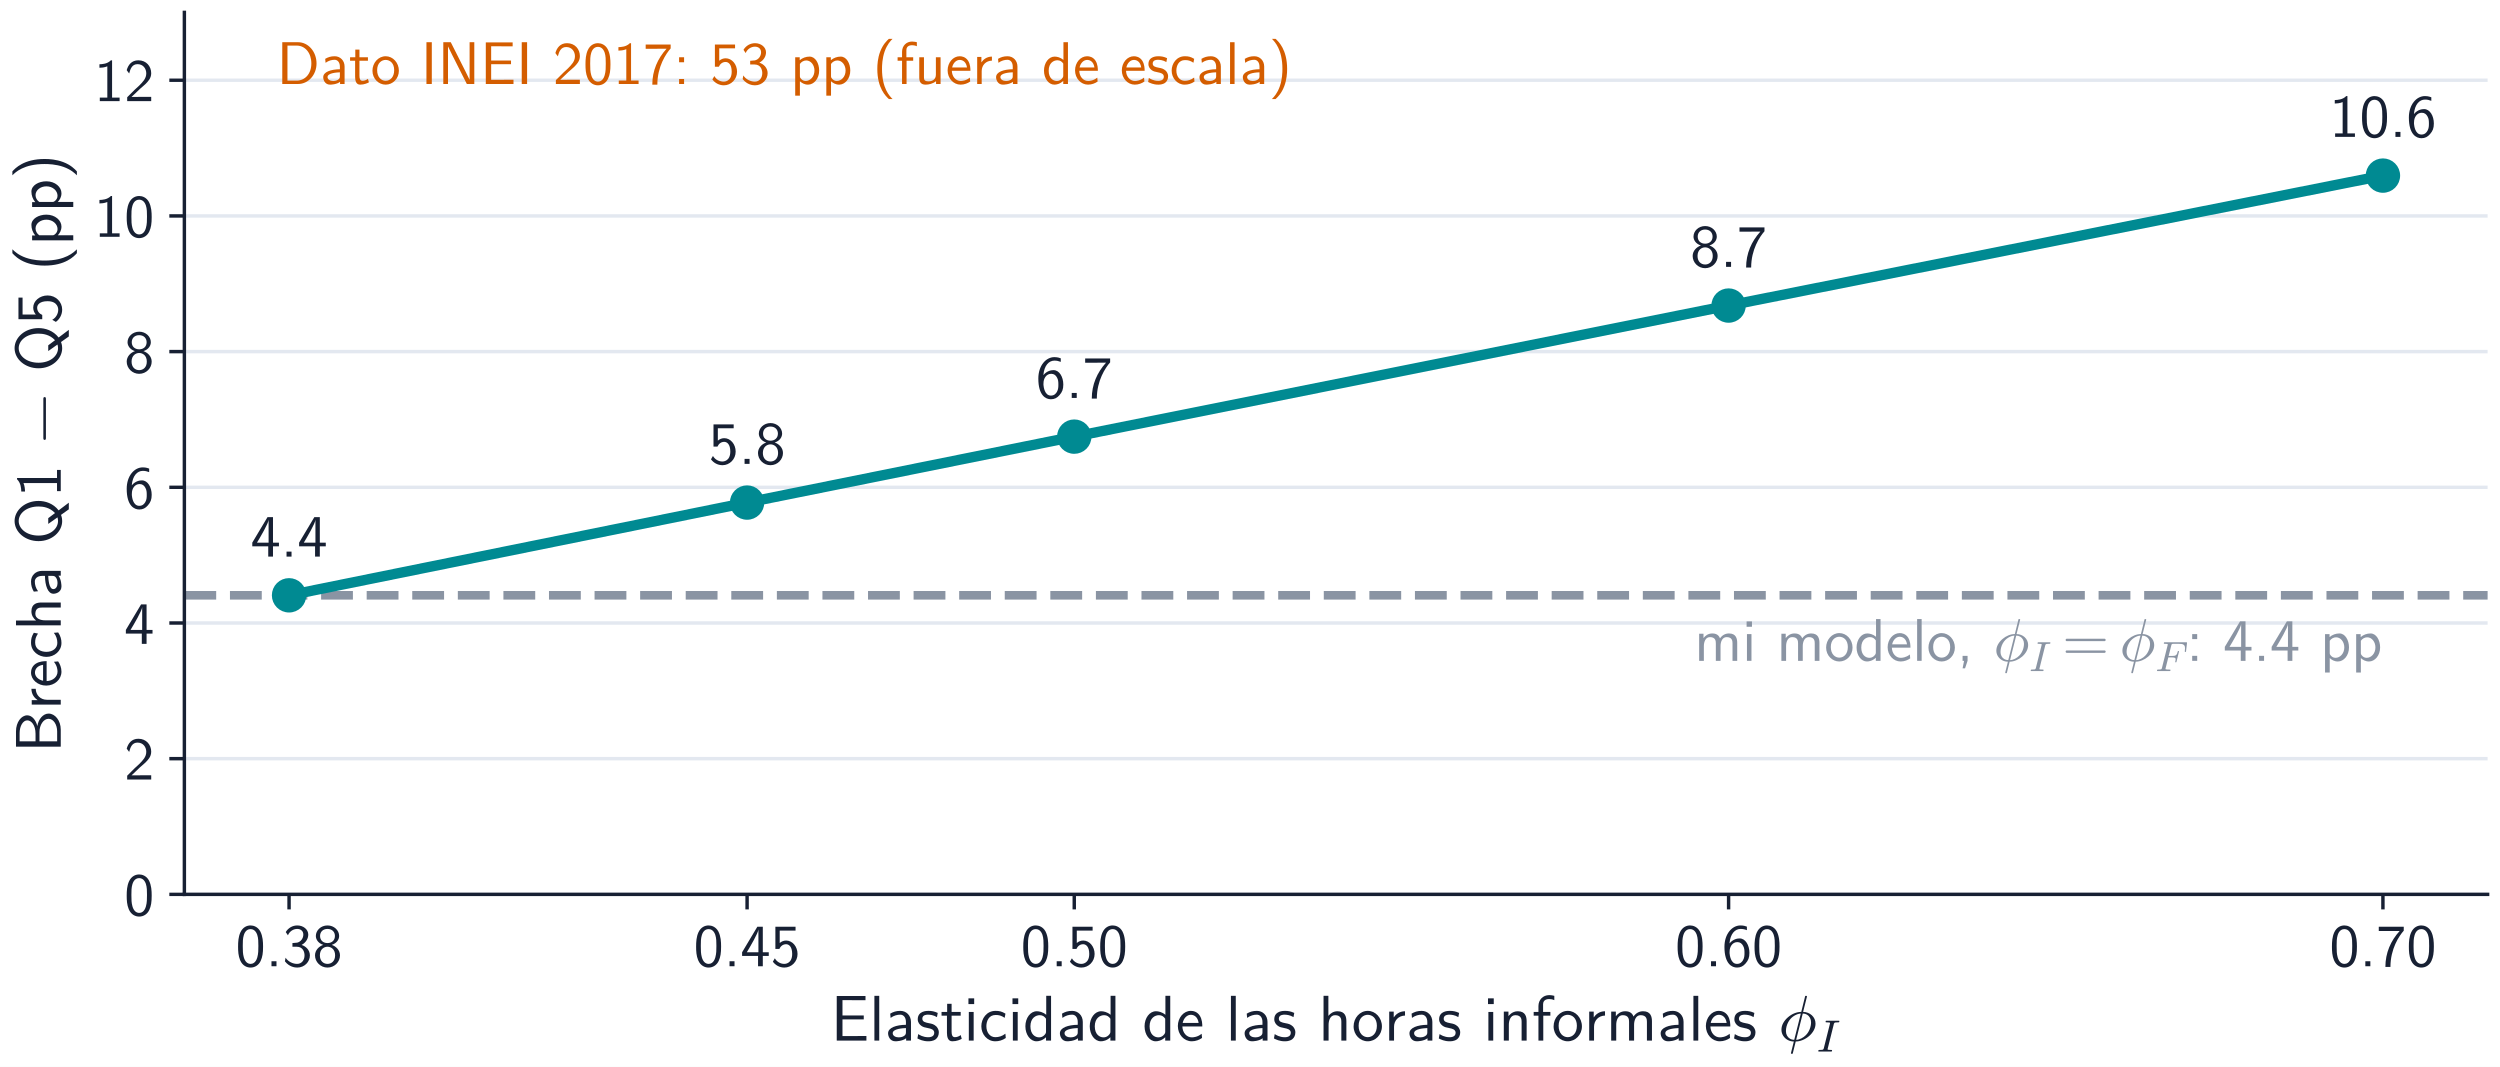
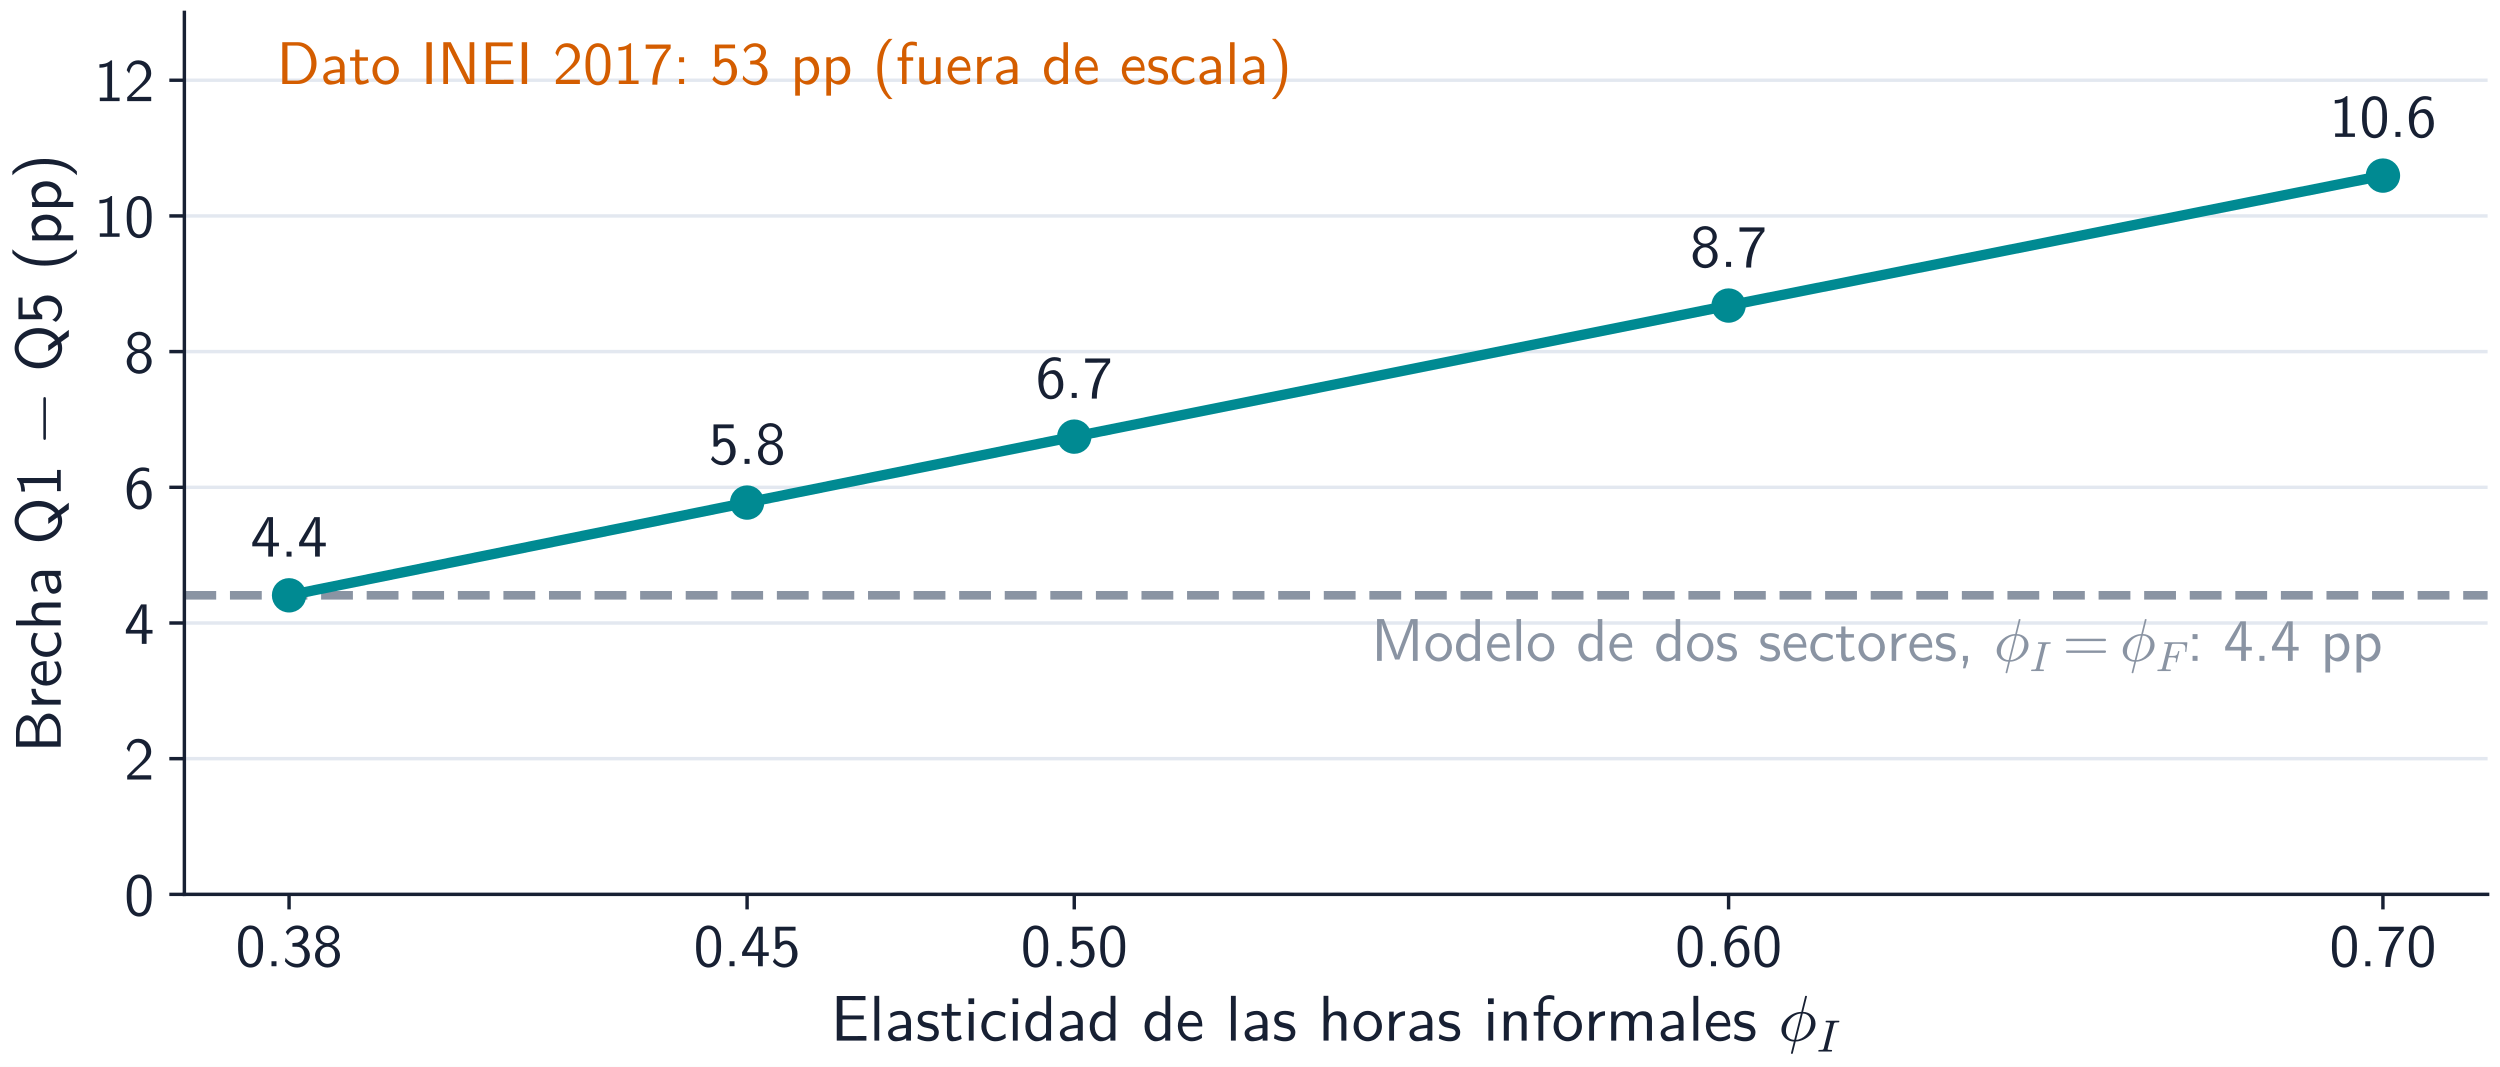
<svg xmlns="http://www.w3.org/2000/svg" xmlns:xlink="http://www.w3.org/1999/xlink" width="581.44pt" height="248.122pt" viewBox="0 0 581.44 248.122" version="1.1">
  <defs>
    <style type="text/css">*{stroke-linejoin: round; stroke-linecap: butt}</style>
  </defs>
  <g id="figure_1">
    <g id="patch_1">
      <path d="M 0 248.122  L 581.44 248.122  L 581.44 0  L 0 0  z " style="fill: #ffffff" />
    </g>
    <g id="axes_1">
      <g id="patch_2">
        <path d="M 42.88 208.008  L 578.56 208.008  L 578.56 2.88  L 42.88 2.88  z " style="fill: #ffffff" />
      </g>
      <g id="matplotlib.axis_1">
        <g id="xtick_1">
          <g id="line2d_1">
            <defs>
              <path id="m9b6dada98f" d="M 0 0  L 0 3.5  " style="stroke: #172033; stroke-width: 0.8" />
            </defs>
            <g>
              <use xlink:href="#m9b6dada98f" x="67.229" y="208.008" style="fill: #172033; stroke: #172033; stroke-width: 0.8" />
            </g>
          </g>
          <g id="text_1">
            <g style="fill: #172033" transform="translate(54.78331 224.7249) scale(0.14 -0.14)">
              <defs>
                <path id="LMSans10-Regular-30" d="M 2925 2086  C 2925 2592 2899 3187 2630 3706  C 2368 4186 1926 4339 1600 4339  C 1222 4339 774 4166 512 3597  C 301 3130 269 2598 269 2086  C 269 1581 294 1114 486 646  C 742 32 1229 -141 1594 -141  C 2061 -141 2464 122 2669 563  C 2861 979 2925 1402 2925 2086  z M 2426 2163  C 2426 1741 2426 1338 2310 934  C 2144 352 1805 250 1600 250  C 1267 250 1005 493 877 954  C 774 1318 768 1664 768 2163  C 768 2566 768 2950 877 3302  C 915 3424 1075 3949 1594 3949  C 2093 3949 2259 3462 2304 3347  C 2426 2989 2426 2560 2426 2163  z " transform="scale(0.015625)" />
                <path id="LMSans10-Regular-2e" d="M 1152 0  L 1152 531  L 621 531  L 621 0  L 1152 0  z " transform="scale(0.015625)" />
                <path id="LMSans10-Regular-33" d="M 2925 1152  C 2925 1734 2477 2131 2042 2266  C 2528 2528 2752 2963 2752 3366  C 2752 3917 2221 4339 1587 4339  C 1094 4339 627 4083 358 3635  L 589 3290  C 774 3738 1190 3968 1581 3968  C 1914 3968 2227 3776 2227 3366  C 2227 2976 1965 2598 1574 2509  C 1536 2502 1523 2502 1069 2464  L 1069 2074  L 1523 2074  C 2214 2074 2355 1478 2355 1158  C 2355 659 2061 250 1568 250  C 1126 250 621 474 339 909  L 269 525  C 736 -77 1325 -141 1581 -141  C 2362 -141 2925 480 2925 1152  z " transform="scale(0.015625)" />
                <path id="LMSans10-Regular-38" d="M 2925 1152  C 2925 1734 2477 2125 2048 2272  C 2618 2458 2835 2880 2835 3219  C 2835 3821 2291 4339 1600 4339  C 883 4339 358 3808 358 3219  C 358 2880 576 2458 1146 2272  C 685 2112 269 1709 269 1152  C 269 454 858 -141 1594 -141  C 2355 -141 2925 474 2925 1152  z M 2387 3219  C 2387 2758 2061 2464 1600 2464  C 1107 2464 806 2778 806 3219  C 806 3661 1120 3968 1594 3968  C 2099 3968 2387 3635 2387 3219  z M 2406 1158  C 2406 538 2010 250 1600 250  C 1158 250 787 557 787 1158  C 787 1830 1248 2074 1594 2074  C 1965 2074 2406 1818 2406 1158  z " transform="scale(0.015625)" />
              </defs>
              <use xlink:href="#LMSans10-Regular-30" />
              <use xlink:href="#LMSans10-Regular-2e" transform="translate(49.99999 0)" />
              <use xlink:href="#LMSans10-Regular-33" transform="translate(77.79997 0)" />
              <use xlink:href="#LMSans10-Regular-38" transform="translate(127.8 0)" />
            </g>
          </g>
        </g>
        <g id="xtick_2">
          <g id="line2d_2">
            <g>
              <use xlink:href="#m9b6dada98f" x="173.756" y="208.008" style="fill: #172033; stroke: #172033; stroke-width: 0.8" />
            </g>
          </g>
          <g id="text_2">
            <g style="fill: #172033" transform="translate(161.3106 224.7249) scale(0.14 -0.14)">
              <defs>
                <path id="LMSans10-Regular-34" d="M 3014 1094  L 3014 1485  L 2381 1485  L 2381 4198  L 1798 4198  L 179 1485  L 179 1094  L 1875 1094  L 1875 0  L 2381 0  L 2381 1094  L 3014 1094  z M 1914 1485  L 678 1485  C 1011 2035 1907 3552 1914 3917  L 1914 1485  z " transform="scale(0.015625)" />
                <path id="LMSans10-Regular-35" d="M 2874 1299  C 2874 2099 2323 2733 1664 2733  C 1408 2733 1165 2637 979 2470  L 979 3789  L 2662 3789  L 2662 4198  L 518 4198  L 518 1837  L 941 1837  C 1050 2093 1286 2342 1658 2342  C 1958 2342 2304 2080 2304 1312  C 2304 250 1523 250 1466 250  C 1037 250 646 499 461 845  L 250 486  C 512 122 954 -141 1472 -141  C 2234 -141 2874 493 2874 1299  z " transform="scale(0.015625)" />
              </defs>
              <use xlink:href="#LMSans10-Regular-30" />
              <use xlink:href="#LMSans10-Regular-2e" transform="translate(49.99999 0)" />
              <use xlink:href="#LMSans10-Regular-34" transform="translate(77.79997 0)" />
              <use xlink:href="#LMSans10-Regular-35" transform="translate(127.8 0)" />
            </g>
          </g>
        </g>
        <g id="xtick_3">
          <g id="line2d_3">
            <g>
              <use xlink:href="#m9b6dada98f" x="249.847" y="208.008" style="fill: #172033; stroke: #172033; stroke-width: 0.8" />
            </g>
          </g>
          <g id="text_3">
            <g style="fill: #172033" transform="translate(237.4015 224.7249) scale(0.14 -0.14)">
              <use xlink:href="#LMSans10-Regular-30" />
              <use xlink:href="#LMSans10-Regular-2e" transform="translate(49.99999 0)" />
              <use xlink:href="#LMSans10-Regular-35" transform="translate(77.79997 0)" />
              <use xlink:href="#LMSans10-Regular-30" transform="translate(127.8 0)" />
            </g>
          </g>
        </g>
        <g id="xtick_4">
          <g id="line2d_4">
            <g>
              <use xlink:href="#m9b6dada98f" x="402.029" y="208.008" style="fill: #172033; stroke: #172033; stroke-width: 0.8" />
            </g>
          </g>
          <g id="text_4">
            <g style="fill: #172033" transform="translate(389.5833 224.7249) scale(0.14 -0.14)">
              <defs>
                <path id="LMSans10-Regular-36" d="M 2925 1421  C 2925 2240 2502 2957 1888 2957  C 1683 2957 1197 2906 806 2426  C 890 3456 1395 3968 1984 3968  C 2227 3968 2432 3923 2656 3834  L 2656 4211  C 2330 4339 2067 4339 1978 4339  C 1075 4339 269 3437 269 2061  C 269 250 1062 -141 1606 -141  C 1990 -141 2266 6 2515 294  C 2803 621 2925 915 2925 1421  z M 2400 1421  C 2400 1203 2400 909 2246 646  C 2138 467 1971 250 1606 250  C 928 250 832 1190 813 1402  C 813 1491 813 1504 819 1581  C 819 2054 1107 2566 1638 2566  C 1946 2566 2125 2406 2253 2170  C 2387 1933 2400 1709 2400 1421  z " transform="scale(0.015625)" />
              </defs>
              <use xlink:href="#LMSans10-Regular-30" />
              <use xlink:href="#LMSans10-Regular-2e" transform="translate(49.99999 0)" />
              <use xlink:href="#LMSans10-Regular-36" transform="translate(77.79997 0)" />
              <use xlink:href="#LMSans10-Regular-30" transform="translate(127.8 0)" />
            </g>
          </g>
        </g>
        <g id="xtick_5">
          <g id="line2d_5">
            <g>
              <use xlink:href="#m9b6dada98f" x="554.211" y="208.008" style="fill: #172033; stroke: #172033; stroke-width: 0.8" />
            </g>
          </g>
          <g id="text_5">
            <g style="fill: #172033" transform="translate(541.7651 224.7249) scale(0.14 -0.14)">
              <defs>
                <path id="LMSans10-Regular-37" d="M 2925 3782  L 2925 4198  L 269 4198  L 269 3744  L 1485 3744  C 1562 3744 1638 3750 1715 3750  L 2490 3750  C 1542 2707 973 1427 973 -70  L 1510 -70  C 1510 1850 2426 3219 2925 3782  z " transform="scale(0.015625)" />
              </defs>
              <use xlink:href="#LMSans10-Regular-30" />
              <use xlink:href="#LMSans10-Regular-2e" transform="translate(49.99999 0)" />
              <use xlink:href="#LMSans10-Regular-37" transform="translate(77.79997 0)" />
              <use xlink:href="#LMSans10-Regular-30" transform="translate(127.8 0)" />
            </g>
          </g>
        </g>
        <g id="text_6">
          <g style="fill: #172033" transform="translate(193.195 242.0917) scale(0.15 -0.15)">
            <defs>
              <path id="LMSans10-Regular-45" d="M 3546 0  L 3546 454  L 2739 454  C 2662 454 2586 448 2509 448  L 1171 448  L 1171 2106  L 3283 2106  L 3283 2496  L 1171 2496  L 1171 4013  L 2054 4013  C 2131 4013 2208 4006 2285 4006  L 3456 4006  L 3456 4422  L 602 4422  L 602 0  L 3546 0  z " transform="scale(0.015625)" />
              <path id="LMSans10-Regular-6c" d="M 998 0  L 998 4442  L 518 4442  L 518 0  L 998 0  z " transform="scale(0.015625)" />
              <path id="LMSans10-Regular-61" d="M 2618 0  L 2618 1850  C 2618 2502 2150 2950 1562 2950  C 1146 2950 858 2848 557 2675  L 595 2253  C 928 2490 1248 2573 1562 2573  C 1862 2573 2118 2317 2118 1843  L 2118 1568  C 1158 1555 346 1286 346 723  C 346 448 518 -70 1075 -70  C 1165 -70 1766 -58 2138 230  L 2138 0  L 2618 0  z M 2118 845  C 2118 723 2118 563 1901 442  C 1715 326 1472 320 1402 320  C 1094 320 806 467 806 736  C 806 1184 1843 1229 2118 1242  L 2118 845  z " transform="scale(0.015625)" />
              <path id="LMSans10-Regular-73" d="M 2304 819  C 2304 1171 2067 1389 2054 1408  C 1805 1632 1632 1670 1312 1728  C 960 1798 666 1862 666 2176  C 666 2573 1126 2573 1210 2573  C 1414 2573 1754 2547 2118 2330  L 2195 2746  C 1862 2899 1600 2950 1274 2950  C 1114 2950 211 2950 211 2112  C 211 1798 397 1594 557 1472  C 755 1331 896 1306 1248 1235  C 1478 1190 1850 1114 1850 774  C 1850 333 1344 333 1248 333  C 730 333 371 570 256 646  L 179 211  C 384 109 736 -70 1254 -70  C 1370 -70 1722 -70 1997 134  C 2195 288 2304 544 2304 819  z " transform="scale(0.015625)" />
              <path id="LMSans10-Regular-74" d="M 2125 173  L 2022 550  C 1856 416 1651 339 1446 339  C 1210 339 1120 531 1120 870  L 1120 2470  L 2022 2470  L 2022 2842  L 1120 2842  L 1120 3654  L 678 3654  L 678 2842  L 122 2842  L 122 2470  L 659 2470  L 659 762  C 659 378 749 -70 1190 -70  C 1638 -70 1965 90 2125 173  z " transform="scale(0.015625)" />
              <path id="LMSans10-Regular-69" d="M 998 0  L 998 2842  L 518 2842  L 518 0  L 998 0  z M 1050 3622  L 1050 4192  L 480 4192  L 480 3622  L 1050 3622  z " transform="scale(0.015625)" />
              <path id="LMSans10-Regular-63" d="M 2656 256  L 2618 685  C 2291 429 1946 339 1619 339  C 1088 339 730 800 730 1427  C 730 1926 966 2541 1645 2541  C 1978 2541 2195 2490 2547 2259  L 2624 2675  C 2246 2893 2029 2950 1638 2950  C 749 2950 230 2176 230 1421  C 230 627 813 -70 1613 -70  C 1958 -70 2310 19 2656 256  z " transform="scale(0.015625)" />
              <path id="LMSans10-Regular-64" d="M 2778 0  L 2778 4442  L 2298 4442  L 2298 2560  C 1958 2842 1600 2912 1363 2912  C 730 2912 230 2246 230 1421  C 230 582 723 -70 1331 -70  C 1542 -70 1920 -13 2278 333  L 2278 0  L 2778 0  z M 2278 890  C 2278 800 2272 685 2067 499  C 1920 371 1760 320 1594 320  C 1197 320 730 621 730 1414  C 730 2259 1280 2522 1658 2522  C 1946 2522 2138 2374 2278 2170  L 2278 890  z " transform="scale(0.015625)" />
              <path id="LMSans10-Regular-20" transform="scale(0.015625)" />
              <path id="LMSans10-Regular-65" d="M 2650 1402  C 2650 1619 2643 2099 2394 2483  C 2131 2880 1741 2950 1510 2950  C 800 2950 224 2272 224 1446  C 224 602 838 -70 1606 -70  C 2010 -70 2374 83 2624 262  L 2586 678  C 2182 346 1760 320 1613 320  C 1101 320 691 774 672 1402  L 2650 1402  z M 2285 1754  L 704 1754  C 806 2240 1146 2560 1510 2560  C 1843 2560 2202 2342 2285 1754  z " transform="scale(0.015625)" />
              <path id="LMSans10-Regular-68" d="M 2784 0  L 2784 1907  C 2784 2330 2688 2912 1907 2912  C 1510 2912 1203 2714 998 2451  L 998 4442  L 518 4442  L 518 0  L 1018 0  L 1018 1568  C 1018 1990 1178 2522 1664 2522  C 2278 2522 2285 2067 2285 1862  L 2285 0  L 2784 0  z " transform="scale(0.015625)" />
              <path id="LMSans10-Regular-6f" d="M 3002 1408  C 3002 2266 2362 2950 1600 2950  C 813 2950 192 2246 192 1408  C 192 563 845 -70 1594 -70  C 2362 -70 3002 576 3002 1408  z M 2502 1472  C 2502 717 2067 339 1594 339  C 1152 339 691 698 691 1472  C 691 2246 1178 2560 1594 2560  C 2042 2560 2502 2227 2502 1472  z " transform="scale(0.015625)" />
              <path id="LMSans10-Regular-72" d="M 2093 2483  L 2093 2912  C 1523 2906 1171 2592 973 2298  L 973 2880  L 525 2880  L 525 0  L 1005 0  L 1005 1370  C 1005 2010 1466 2470 2093 2483  z " transform="scale(0.015625)" />
              <path id="LMSans10-Regular-6e" d="M 2784 0  L 2784 1907  C 2784 2330 2688 2912 1907 2912  C 1331 2912 1018 2477 979 2426  L 979 2880  L 518 2880  L 518 0  L 1018 0  L 1018 1568  C 1018 1990 1178 2522 1664 2522  C 2278 2522 2285 2067 2285 1862  L 2285 0  L 2784 0  z " transform="scale(0.015625)" />
              <path id="LMSans10-Regular-66" d="M 2221 4013  L 2221 4442  C 2144 4461 1946 4512 1709 4512  C 1107 4512 646 4058 646 3418  L 646 2842  L 173 2842  L 173 2470  L 646 2470  L 646 0  L 1126 0  L 1126 2470  L 1830 2470  L 1830 2842  L 1107 2842  L 1107 3603  C 1107 4077 1536 4122 1702 4122  C 1830 4122 2003 4109 2221 4013  z " transform="scale(0.015625)" />
              <path id="LMSans10-Regular-6d" d="M 4563 0  L 4563 1907  C 4563 2336 4461 2912 3686 2912  C 3302 2912 2970 2733 2733 2387  C 2566 2874 2118 2912 1914 2912  C 1453 2912 1152 2650 979 2419  L 979 2880  L 518 2880  L 518 0  L 1018 0  L 1018 1568  C 1018 2003 1190 2522 1664 2522  C 2259 2522 2291 2106 2291 1862  L 2291 0  L 2790 0  L 2790 1568  C 2790 2003 2963 2522 3437 2522  C 4032 2522 4064 2106 4064 1862  L 4064 0  L 4563 0  z " transform="scale(0.015625)" />
              <path id="Cmmi10-c1" d="M 1241 -1247  L 1528 -91  Q 1203 -91 922 61  Q 641 213 470 484  Q 300 756 300 1075  Q 300 1422 472 1737  Q 644 2053 942 2311  Q 1241 2569 1584 2708  Q 1928 2847 2266 2847  L 2650 4403  Q 2663 4441 2700 4441  L 2778 4441  Q 2803 4441 2818 4419  Q 2834 4397 2834 4378  L 2450 2847  Q 2691 2847 2916 2759  Q 3141 2672 3314 2514  Q 3488 2356 3584 2142  Q 3681 1928 3681 1684  Q 3681 1338 3509 1022  Q 3338 706 3047 453  Q 2756 200 2398 54  Q 2041 -91 1716 -91  L 1422 -1275  Q 1409 -1313 1369 -1313  L 1294 -1313  Q 1269 -1313 1255 -1289  Q 1241 -1266 1241 -1247  z M 1569 78  L 2222 2681  Q 2059 2681 1881 2615  Q 1703 2550 1545 2450  Q 1388 2350 1259 2222  Q 1103 2066 984 1853  Q 866 1641 805 1405  Q 744 1169 744 941  Q 744 700 847 503  Q 950 306 1137 192  Q 1325 78 1569 78  z M 1759 78  Q 2000 78 2272 215  Q 2544 353 2719 538  Q 2959 775 3098 1120  Q 3238 1466 3238 1819  Q 3238 2056 3134 2254  Q 3031 2453 2843 2567  Q 2656 2681 2413 2681  L 1759 78  z " transform="scale(0.015625)" />
              <path id="Cmmi10-49" d="M 269 0  Q 206 0 206 84  Q 231 225 288 225  Q 666 225 800 250  Q 947 284 984 441  L 1863 3956  Q 1875 4019 1875 4038  Q 1875 4078 1854 4095  Q 1834 4113 1791 4122  Q 1663 4147 1306 4147  Q 1241 4147 1241 4231  Q 1263 4313 1275 4342  Q 1288 4372 1350 4372  L 3138 4372  Q 3200 4372 3200 4288  Q 3197 4272 3187 4234  Q 3178 4197 3162 4172  Q 3147 4147 3116 4147  Q 2741 4147 2597 4122  Q 2456 4088 2419 3928  L 1544 416  Q 1528 338 1528 331  Q 1528 316 1533 302  Q 1538 288 1552 277  Q 1566 266 1580 261  Q 1594 256 1613 250  Q 1734 225 2100 225  Q 2163 225 2163 141  Q 2141 50 2128 25  Q 2116 0 2053 0  L 269 0  z " transform="scale(0.015625)" />
            </defs>
            <use xlink:href="#LMSans10-Regular-45" transform="translate(0 0.5)" />
            <use xlink:href="#LMSans10-Regular-6c" transform="translate(59.7 0.5)" />
            <use xlink:href="#LMSans10-Regular-61" transform="translate(83.59999 0.5)" />
            <use xlink:href="#LMSans10-Regular-73" transform="translate(131.7 0.5)" />
            <use xlink:href="#LMSans10-Regular-74" transform="translate(170 0.5)" />
            <use xlink:href="#LMSans10-Regular-69" transform="translate(206.1 0.5)" />
            <use xlink:href="#LMSans10-Regular-63" transform="translate(230 0.5)" />
            <use xlink:href="#LMSans10-Regular-69" transform="translate(274.3999 0.5)" />
            <use xlink:href="#LMSans10-Regular-64" transform="translate(298.2999 0.5)" />
            <use xlink:href="#LMSans10-Regular-61" transform="translate(349.9999 0.5)" />
            <use xlink:href="#LMSans10-Regular-64" transform="translate(398.0999 0.5)" />
            <use xlink:href="#LMSans10-Regular-20" transform="translate(449.7999 0.5)" />
            <use xlink:href="#LMSans10-Regular-64" transform="translate(483.0999 0.5)" />
            <use xlink:href="#LMSans10-Regular-65" transform="translate(534.7999 0.5)" />
            <use xlink:href="#LMSans10-Regular-20" transform="translate(579.1999 0.5)" />
            <use xlink:href="#LMSans10-Regular-6c" transform="translate(612.4999 0.5)" />
            <use xlink:href="#LMSans10-Regular-61" transform="translate(636.3999 0.5)" />
            <use xlink:href="#LMSans10-Regular-73" transform="translate(684.4999 0.5)" />
            <use xlink:href="#LMSans10-Regular-20" transform="translate(722.7999 0.5)" />
            <use xlink:href="#LMSans10-Regular-68" transform="translate(756.0999 0.5)" />
            <use xlink:href="#LMSans10-Regular-6f" transform="translate(807.7998 0.5)" />
            <use xlink:href="#LMSans10-Regular-72" transform="translate(857.7998 0.5)" />
            <use xlink:href="#LMSans10-Regular-61" transform="translate(891.9998 0.5)" />
            <use xlink:href="#LMSans10-Regular-73" transform="translate(940.0998 0.5)" />
            <use xlink:href="#LMSans10-Regular-20" transform="translate(978.3998 0.5)" />
            <use xlink:href="#LMSans10-Regular-69" transform="translate(1011.7 0.5)" />
            <use xlink:href="#LMSans10-Regular-6e" transform="translate(1035.6 0.5)" />
            <use xlink:href="#LMSans10-Regular-66" transform="translate(1087.3 0.5)" />
            <use xlink:href="#LMSans10-Regular-6f" transform="translate(1117.9 0.5)" />
            <use xlink:href="#LMSans10-Regular-72" transform="translate(1167.9 0.5)" />
            <use xlink:href="#LMSans10-Regular-6d" transform="translate(1202.1 0.5)" />
            <use xlink:href="#LMSans10-Regular-61" transform="translate(1281.5 0.5)" />
            <use xlink:href="#LMSans10-Regular-6c" transform="translate(1329.6 0.5)" />
            <use xlink:href="#LMSans10-Regular-65" transform="translate(1353.5 0.5)" />
            <use xlink:href="#LMSans10-Regular-73" transform="translate(1397.9 0.5)" />
            <use xlink:href="#LMSans10-Regular-20" transform="translate(1436.2 0.5)" />
            <use xlink:href="#Cmmi10-c1" transform="translate(1469.5 0.5)" />
            <use xlink:href="#Cmmi10-49" transform="translate(1529.021 -16.50625) scale(0.7)" />
          </g>
        </g>
      </g>
      <g id="matplotlib.axis_2">
        <g id="ytick_1">
          <g id="line2d_6">
            <path d="M 42.88 208.008  L 578.56 208.008  " clip-path="url(#p5f33a436bb)" style="fill: none; stroke: #e3e8f0; stroke-width: 0.8; stroke-linecap: square" />
          </g>
          <g id="line2d_7">
            <defs>
              <path id="mce08013341" d="M 0 0  L -3.5 0  " style="stroke: #172033; stroke-width: 0.8" />
            </defs>
            <g>
              <use xlink:href="#mce08013341" x="42.88" y="208.008" style="fill: #172033; stroke: #172033; stroke-width: 0.8" />
            </g>
          </g>
          <g id="text_7">
            <g style="fill: #172033" transform="translate(28.88 212.8664) scale(0.14 -0.14)">
              <use xlink:href="#LMSans10-Regular-30" />
            </g>
          </g>
        </g>
        <g id="ytick_2">
          <g id="line2d_8">
            <path d="M 42.88 176.45  L 578.56 176.45  " clip-path="url(#p5f33a436bb)" style="fill: none; stroke: #e3e8f0; stroke-width: 0.8; stroke-linecap: square" />
          </g>
          <g id="line2d_9">
            <g>
              <use xlink:href="#mce08013341" x="42.88" y="176.45" style="fill: #172033; stroke: #172033; stroke-width: 0.8" />
            </g>
          </g>
          <g id="text_8">
            <g style="fill: #172033" transform="translate(28.88 181.3083) scale(0.14 -0.14)">
              <defs>
                <path id="LMSans10-Regular-32" d="M 2874 0  L 2874 454  L 1709 454  C 1632 454 1555 448 1478 448  L 781 448  C 986 627 1472 1107 1670 1293  C 1792 1408 2118 1677 2240 1792  C 2528 2080 2874 2419 2874 2963  C 2874 3699 2355 4339 1510 4339  C 781 4339 422 3840 269 3290  C 346 3181 378 3142 390 3123  C 403 3110 467 3027 531 2938  C 659 3430 838 3930 1421 3930  C 2022 3930 2349 3450 2349 2950  C 2349 2406 1984 2042 1606 1658  L 1114 1203  L 320 410  L 320 0  L 2874 0  z " transform="scale(0.015625)" />
              </defs>
              <use xlink:href="#LMSans10-Regular-32" />
            </g>
          </g>
        </g>
        <g id="ytick_3">
          <g id="line2d_10">
            <path d="M 42.88 144.892  L 578.56 144.892  " clip-path="url(#p5f33a436bb)" style="fill: none; stroke: #e3e8f0; stroke-width: 0.8; stroke-linecap: square" />
          </g>
          <g id="line2d_11">
            <g>
              <use xlink:href="#mce08013341" x="42.88" y="144.892" style="fill: #172033; stroke: #172033; stroke-width: 0.8" />
            </g>
          </g>
          <g id="text_9">
            <g style="fill: #172033" transform="translate(28.88 149.7501) scale(0.14 -0.14)">
              <use xlink:href="#LMSans10-Regular-34" />
            </g>
          </g>
        </g>
        <g id="ytick_4">
          <g id="line2d_12">
            <path d="M 42.88 113.334  L 578.56 113.334  " clip-path="url(#p5f33a436bb)" style="fill: none; stroke: #e3e8f0; stroke-width: 0.8; stroke-linecap: square" />
          </g>
          <g id="line2d_13">
            <g>
              <use xlink:href="#mce08013341" x="42.88" y="113.334" style="fill: #172033; stroke: #172033; stroke-width: 0.8" />
            </g>
          </g>
          <g id="text_10">
            <g style="fill: #172033" transform="translate(28.88 118.192) scale(0.14 -0.14)">
              <use xlink:href="#LMSans10-Regular-36" />
            </g>
          </g>
        </g>
        <g id="ytick_5">
          <g id="line2d_14">
            <path d="M 42.88 81.775  L 578.56 81.775  " clip-path="url(#p5f33a436bb)" style="fill: none; stroke: #e3e8f0; stroke-width: 0.8; stroke-linecap: square" />
          </g>
          <g id="line2d_15">
            <g>
              <use xlink:href="#mce08013341" x="42.88" y="81.775" style="fill: #172033; stroke: #172033; stroke-width: 0.8" />
            </g>
          </g>
          <g id="text_11">
            <g style="fill: #172033" transform="translate(28.88 86.63382) scale(0.14 -0.14)">
              <use xlink:href="#LMSans10-Regular-38" />
            </g>
          </g>
        </g>
        <g id="ytick_6">
          <g id="line2d_16">
            <path d="M 42.88 50.217  L 578.56 50.217  " clip-path="url(#p5f33a436bb)" style="fill: none; stroke: #e3e8f0; stroke-width: 0.8; stroke-linecap: square" />
          </g>
          <g id="line2d_17">
            <g>
              <use xlink:href="#mce08013341" x="42.88" y="50.217" style="fill: #172033; stroke: #172033; stroke-width: 0.8" />
            </g>
          </g>
          <g id="text_12">
            <g style="fill: #172033" transform="translate(21.88 55.07567) scale(0.14 -0.14)">
              <defs>
                <path id="LMSans10-Regular-31" d="M 2714 0  L 2714 371  L 1914 371  L 1914 4339  L 1786 4339  C 1408 3949 877 3930 570 3917  L 570 3546  C 781 3552 1088 3565 1408 3699  L 1408 371  L 608 371  L 608 0  L 2714 0  z " transform="scale(0.015625)" />
              </defs>
              <use xlink:href="#LMSans10-Regular-31" />
              <use xlink:href="#LMSans10-Regular-30" transform="translate(49.99999 0)" />
            </g>
          </g>
        </g>
        <g id="ytick_7">
          <g id="line2d_18">
            <path d="M 42.88 18.659  L 578.56 18.659  " clip-path="url(#p5f33a436bb)" style="fill: none; stroke: #e3e8f0; stroke-width: 0.8; stroke-linecap: square" />
          </g>
          <g id="line2d_19">
            <g>
              <use xlink:href="#mce08013341" x="42.88" y="18.659" style="fill: #172033; stroke: #172033; stroke-width: 0.8" />
            </g>
          </g>
          <g id="text_13">
            <g style="fill: #172033" transform="translate(21.88 23.51751) scale(0.14 -0.14)">
              <use xlink:href="#LMSans10-Regular-31" />
              <use xlink:href="#LMSans10-Regular-32" transform="translate(49.99999 0)" />
            </g>
          </g>
        </g>
        <g id="text_14">
          <g style="fill: #172033" transform="translate(14.13 175.112) rotate(-90) scale(0.15 -0.15)">
            <defs>
              <path id="LMSans10-Regular-42" d="M 3904 1203  C 3904 1760 3347 2214 2669 2323  C 3251 2470 3731 2842 3731 3328  C 3731 3917 3046 4442 2138 4442  L 621 4442  L 621 0  L 2310 0  C 3232 0 3904 576 3904 1203  z M 3232 3322  C 3232 2938 2778 2502 1894 2502  L 1152 2502  L 1152 4083  L 1958 4083  C 2669 4083 3232 3744 3232 3322  z M 3386 1210  C 3386 730 2822 358 2131 358  L 1152 358  L 1152 2112  L 2080 2112  C 2758 2112 3386 1722 3386 1210  z " transform="scale(0.015625)" />
              <path id="LMSans10-Regular-51" d="M 4346 2208  C 4346 3552 3418 4582 2355 4582  C 1267 4582 358 3539 358 2208  C 358 851 1306 -141 2349 -141  C 2451 -141 2688 -134 2963 -26  L 3514 -800  L 4173 -800  L 3411 211  C 4109 755 4346 1536 4346 2208  z M 3795 2208  C 3795 1792 3718 1094 3142 570  L 2637 1242  L 2067 1242  L 2714 326  C 2714 326 2541 269 2355 269  C 1600 269 909 1018 909 2208  C 909 3405 1606 4173 2349 4173  C 3117 4173 3795 3392 3795 2208  z " transform="scale(0.015625)" />
              <path id="LMSans10-Regular-2212" d="M 4614 1600  C 4614 1728 4493 1728 4403 1728  L 570 1728  C 480 1728 358 1728 358 1600  C 358 1472 480 1472 576 1472  L 4397 1472  C 4493 1472 4614 1472 4614 1600  z " transform="scale(0.015625)" />
              <path id="LMSans10-Regular-28" d="M 2125 -1600  C 1818 -1293 1005 -467 1005 1600  C 1005 1958 1024 2707 1286 3462  C 1549 4205 1914 4589 2125 4800  L 1734 4800  C 1530 4608 1101 4218 806 3430  C 550 2746 506 2067 506 1600  C 506 -467 1427 -1318 1734 -1600  L 2125 -1600  z " transform="scale(0.015625)" />
              <path id="LMSans10-Regular-70" d="M 3072 1427  C 3072 2195 2669 2912 2054 2912  C 1670 2912 1299 2778 1005 2528  L 1005 2842  L 525 2842  L 525 -1242  L 1024 -1242  L 1024 294  C 1222 109 1504 -70 1888 -70  C 2509 -70 3072 557 3072 1427  z M 2573 1427  C 2573 768 2118 320 1638 320  C 1389 320 1216 448 1088 621  C 1024 717 1024 730 1024 845  L 1024 2131  C 1178 2355 1427 2502 1702 2502  C 2189 2502 2573 2016 2573 1427  z " transform="scale(0.015625)" />
              <path id="LMSans10-Regular-29" d="M 1978 1600  C 1978 3667 1056 4518 749 4800  L 358 4800  C 666 4493 1478 3667 1478 1600  C 1478 1242 1459 493 1197 -262  C 934 -1005 570 -1389 358 -1600  L 749 -1600  C 954 -1408 1382 -1018 1677 -230  C 1933 454 1978 1133 1978 1600  z " transform="scale(0.015625)" />
            </defs>
            <use xlink:href="#LMSans10-Regular-42" />
            <use xlink:href="#LMSans10-Regular-72" transform="translate(66.7 0)" />
            <use xlink:href="#LMSans10-Regular-65" transform="translate(100.9 0)" />
            <use xlink:href="#LMSans10-Regular-63" transform="translate(145.3 0)" />
            <use xlink:href="#LMSans10-Regular-68" transform="translate(189.7 0)" />
            <use xlink:href="#LMSans10-Regular-61" transform="translate(241.4 0)" />
            <use xlink:href="#LMSans10-Regular-20" transform="translate(289.5 0)" />
            <use xlink:href="#LMSans10-Regular-51" transform="translate(322.8 0)" />
            <use xlink:href="#LMSans10-Regular-31" transform="translate(396.3999 0)" />
            <use xlink:href="#LMSans10-Regular-20" transform="translate(446.3999 0)" />
            <use xlink:href="#LMSans10-Regular-2212" transform="translate(479.6999 0)" />
            <use xlink:href="#LMSans10-Regular-20" transform="translate(557.4999 0)" />
            <use xlink:href="#LMSans10-Regular-51" transform="translate(590.7999 0)" />
            <use xlink:href="#LMSans10-Regular-35" transform="translate(664.3999 0)" />
            <use xlink:href="#LMSans10-Regular-20" transform="translate(714.3999 0)" />
            <use xlink:href="#LMSans10-Regular-28" transform="translate(747.6999 0)" />
            <use xlink:href="#LMSans10-Regular-70" transform="translate(786.5999 0)" />
            <use xlink:href="#LMSans10-Regular-70" transform="translate(838.2998 0)" />
            <use xlink:href="#LMSans10-Regular-29" transform="translate(889.9998 0)" />
          </g>
        </g>
      </g>
      <g id="line2d_20">
        <path d="M 42.88 138.455  L 578.56 138.455  " clip-path="url(#p5f33a436bb)" style="fill: none; stroke-dasharray: 7.4,3.2; stroke-dashoffset: 0; stroke: #8a94a3; stroke-width: 2" />
      </g>
      <g id="line2d_21">
        <path d="M 67.229 138.455  L 173.756 116.885  L 249.847 101.55  L 402.029 71.065  L 554.211 40.838  " clip-path="url(#p5f33a436bb)" style="fill: none; stroke: #008a92; stroke-width: 2.4; stroke-linecap: square" />
        <defs>
          <path id="m9262d6956a" d="M 0 3.5  C 0.928 3.5 1.819 3.131 2.475 2.475  C 3.131 1.819 3.5 0.928 3.5 0  C 3.5 -0.928 3.131 -1.819 2.475 -2.475  C 1.819 -3.131 0.928 -3.5 0 -3.5  C -0.928 -3.5 -1.819 -3.131 -2.475 -2.475  C -3.131 -1.819 -3.5 -0.928 -3.5 0  C -3.5 0.928 -3.131 1.819 -2.475 2.475  C -1.819 3.131 -0.928 3.5 0 3.5  z " style="stroke: #008a92" />
        </defs>
        <g clip-path="url(#p5f33a436bb)">
          <use xlink:href="#m9262d6956a" x="67.229" y="138.455" style="fill: #008a92; stroke: #008a92" />
          <use xlink:href="#m9262d6956a" x="173.756" y="116.885" style="fill: #008a92; stroke: #008a92" />
          <use xlink:href="#m9262d6956a" x="249.847" y="101.55" style="fill: #008a92; stroke: #008a92" />
          <use xlink:href="#m9262d6956a" x="402.029" y="71.065" style="fill: #008a92; stroke: #008a92" />
          <use xlink:href="#m9262d6956a" x="554.211" y="40.838" style="fill: #008a92; stroke: #008a92" />
        </g>
      </g>
      <g id="patch_3">
        <path d="M 42.88 208.008  L 42.88 2.88  " style="fill: none; stroke: #172033; stroke-width: 0.8; stroke-linejoin: miter; stroke-linecap: square" />
      </g>
      <g id="patch_4">
        <path d="M 42.88 208.008  L 578.56 208.008  " style="fill: none; stroke: #172033; stroke-width: 0.8; stroke-linejoin: miter; stroke-linecap: square" />
      </g>
      <g id="text_15">
-         <g style="fill: #8a94a3" transform="translate(394.0509 153.7774) scale(0.14 -0.14)">
+         <g style="fill: #8a94a3" transform="translate(318.8709 153.7774) scale(0.14 -0.14)">
          <defs>
+             <path id="LMSans10-Regular-4d" d="M 4954 0  L 4954 4442  L 4224 4442  L 3392 2272  C 3168 1690 2867 896 2797 595  L 2790 595  C 2758 730 2682 966 2586 1235  L 1581 3885  L 1363 4442  L 640 4442  L 640 0  L 1139 0  L 1139 3968  L 1146 3968  C 1184 3763 1440 3066 1606 2630  L 2554 141  L 3021 141  L 3872 2368  L 4179 3181  C 4243 3366 4416 3827 4448 3974  L 4454 3968  L 4454 0  L 4954 0  z " transform="scale(0.015625)" />
            <path id="LMSans10-Regular-2c" d="M 1152 6  L 1152 531  L 621 531  L 621 0  L 781 0  L 621 -800  L 883 -800  L 1152 6  z " transform="scale(0.015625)" />
            <path id="Cmr10-3d" d="M 481 850  Q 428 850 393 890  Q 359 931 359 978  Q 359 1031 393 1068  Q 428 1106 481 1106  L 4500 1106  Q 4547 1106 4581 1068  Q 4616 1031 4616 978  Q 4616 931 4581 890  Q 4547 850 4500 850  L 481 850  z M 481 2094  Q 428 2094 393 2131  Q 359 2169 359 2222  Q 359 2269 393 2309  Q 428 2350 481 2350  L 4500 2350  Q 4547 2350 4581 2309  Q 4616 2269 4616 2222  Q 4616 2169 4581 2131  Q 4547 2094 4500 2094  L 481 2094  z " transform="scale(0.015625)" />
            <path id="Cmmi10-46" d="M 300 0  Q 238 0 238 84  Q 241 100 250 139  Q 259 178 276 201  Q 294 225 319 225  Q 709 225 863 269  Q 947 297 984 441  L 1863 3956  Q 1875 4019 1875 4044  Q 1875 4113 1797 4122  Q 1678 4147 1338 4147  Q 1275 4147 1275 4231  Q 1278 4247 1287 4286  Q 1297 4325 1314 4348  Q 1331 4372 1356 4372  L 4738 4372  Q 4800 4372 4800 4288  L 4647 2963  Q 4647 2944 4625 2925  Q 4603 2906 4581 2906  L 4525 2906  Q 4459 2906 4459 2988  Q 4500 3278 4500 3463  Q 4500 3781 4362 3931  Q 4225 4081 4015 4114  Q 3806 4147 3438 4147  L 2753 4147  Q 2578 4147 2522 4117  Q 2466 4088 2419 3928  L 2009 2297  L 2491 2297  Q 2728 2297 2875 2322  Q 3022 2347 3119 2419  Q 3216 2491 3280 2627  Q 3344 2763 3397 2988  Q 3416 3047 3463 3047  L 3519 3047  Q 3584 3047 3584 2963  L 3194 1381  Q 3166 1325 3128 1325  L 3072 1325  Q 3009 1325 3009 1409  Q 3025 1475 3034 1519  Q 3044 1563 3058 1645  Q 3072 1728 3072 1791  Q 3072 1975 2909 2025  Q 2747 2075 2484 2075  L 1959 2075  L 1544 416  Q 1528 353 1528 353  Q 1528 278 1575 269  Q 1741 225 2228 225  Q 2291 225 2291 141  Q 2269 50 2256 25  Q 2244 0 2181 0  L 300 0  z " transform="scale(0.015625)" />
            <path id="LMSans10-Regular-3a" d="M 1152 2310  L 1152 2842  L 621 2842  L 621 2310  L 1152 2310  z M 1152 0  L 1152 531  L 621 531  L 621 0  L 1152 0  z " transform="scale(0.015625)" />
          </defs>
-           <use xlink:href="#LMSans10-Regular-6d" transform="translate(0 0.59375)" />
-           <use xlink:href="#LMSans10-Regular-69" transform="translate(79.39999 0.59375)" />
-           <use xlink:href="#LMSans10-Regular-20" transform="translate(103.3 0.59375)" />
-           <use xlink:href="#LMSans10-Regular-6d" transform="translate(136.6 0.59375)" />
-           <use xlink:href="#LMSans10-Regular-6f" transform="translate(216 0.59375)" />
-           <use xlink:href="#LMSans10-Regular-64" transform="translate(266 0.59375)" />
-           <use xlink:href="#LMSans10-Regular-65" transform="translate(317.7 0.59375)" />
-           <use xlink:href="#LMSans10-Regular-6c" transform="translate(362.0999 0.59375)" />
-           <use xlink:href="#LMSans10-Regular-6f" transform="translate(385.9999 0.59375)" />
-           <use xlink:href="#LMSans10-Regular-2c" transform="translate(435.9999 0.59375)" />
-           <use xlink:href="#LMSans10-Regular-20" transform="translate(463.7999 0.59375)" />
-           <use xlink:href="#Cmmi10-c1" transform="translate(497.0999 0.59375)" />
-           <use xlink:href="#Cmmi10-49" transform="translate(556.6214 -16.4125) scale(0.7)" />
-           <use xlink:href="#Cmr10-3d" transform="translate(611.2849 0.59375)" />
-           <use xlink:href="#Cmmi10-c1" transform="translate(706.529 0.59375)" />
-           <use xlink:href="#Cmmi10-46" transform="translate(766.0505 -16.4125) scale(0.7)" />
-           <use xlink:href="#LMSans10-Regular-3a" transform="translate(817.4425 0.59375)" />
-           <use xlink:href="#LMSans10-Regular-20" transform="translate(845.2425 0.59375)" />
-           <use xlink:href="#LMSans10-Regular-34" transform="translate(878.5425 0.59375)" />
-           <use xlink:href="#LMSans10-Regular-2e" transform="translate(928.5424 0.59375)" />
-           <use xlink:href="#LMSans10-Regular-34" transform="translate(956.3424 0.59375)" />
-           <use xlink:href="#LMSans10-Regular-20" transform="translate(1006.342 0.59375)" />
-           <use xlink:href="#LMSans10-Regular-70" transform="translate(1039.642 0.59375)" />
-           <use xlink:href="#LMSans10-Regular-70" transform="translate(1091.342 0.59375)" />
+           <use xlink:href="#LMSans10-Regular-4d" transform="translate(0 0.59375)" />
+           <use xlink:href="#LMSans10-Regular-6f" transform="translate(87.49998 0.59375)" />
+           <use xlink:href="#LMSans10-Regular-64" transform="translate(137.5 0.59375)" />
+           <use xlink:href="#LMSans10-Regular-65" transform="translate(189.2 0.59375)" />
+           <use xlink:href="#LMSans10-Regular-6c" transform="translate(233.6 0.59375)" />
+           <use xlink:href="#LMSans10-Regular-6f" transform="translate(257.5 0.59375)" />
+           <use xlink:href="#LMSans10-Regular-20" transform="translate(307.4999 0.59375)" />
+           <use xlink:href="#LMSans10-Regular-64" transform="translate(340.7999 0.59375)" />
+           <use xlink:href="#LMSans10-Regular-65" transform="translate(392.4999 0.59375)" />
+           <use xlink:href="#LMSans10-Regular-20" transform="translate(436.8999 0.59375)" />
+           <use xlink:href="#LMSans10-Regular-64" transform="translate(470.1999 0.59375)" />
+           <use xlink:href="#LMSans10-Regular-6f" transform="translate(521.8999 0.59375)" />
+           <use xlink:href="#LMSans10-Regular-73" transform="translate(571.8999 0.59375)" />
+           <use xlink:href="#LMSans10-Regular-20" transform="translate(610.1999 0.59375)" />
+           <use xlink:href="#LMSans10-Regular-73" transform="translate(643.4999 0.59375)" />
+           <use xlink:href="#LMSans10-Regular-65" transform="translate(681.7998 0.59375)" />
+           <use xlink:href="#LMSans10-Regular-63" transform="translate(726.1998 0.59375)" />
+           <use xlink:href="#LMSans10-Regular-74" transform="translate(770.5998 0.59375)" />
+           <use xlink:href="#LMSans10-Regular-6f" transform="translate(806.6998 0.59375)" />
+           <use xlink:href="#LMSans10-Regular-72" transform="translate(856.6998 0.59375)" />
+           <use xlink:href="#LMSans10-Regular-65" transform="translate(890.8998 0.59375)" />
+           <use xlink:href="#LMSans10-Regular-73" transform="translate(935.2998 0.59375)" />
+           <use xlink:href="#LMSans10-Regular-2c" transform="translate(973.5998 0.59375)" />
+           <use xlink:href="#LMSans10-Regular-20" transform="translate(1001.4 0.59375)" />
+           <use xlink:href="#Cmmi10-c1" transform="translate(1034.7 0.59375)" />
+           <use xlink:href="#Cmmi10-49" transform="translate(1094.221 -16.4125) scale(0.7)" />
+           <use xlink:href="#Cmr10-3d" transform="translate(1148.885 0.59375)" />
+           <use xlink:href="#Cmmi10-c1" transform="translate(1244.129 0.59375)" />
+           <use xlink:href="#Cmmi10-46" transform="translate(1303.65 -16.4125) scale(0.7)" />
+           <use xlink:href="#LMSans10-Regular-3a" transform="translate(1355.042 0.59375)" />
+           <use xlink:href="#LMSans10-Regular-20" transform="translate(1382.842 0.59375)" />
+           <use xlink:href="#LMSans10-Regular-34" transform="translate(1416.142 0.59375)" />
+           <use xlink:href="#LMSans10-Regular-2e" transform="translate(1466.142 0.59375)" />
+           <use xlink:href="#LMSans10-Regular-34" transform="translate(1493.942 0.59375)" />
+           <use xlink:href="#LMSans10-Regular-20" transform="translate(1543.942 0.59375)" />
+           <use xlink:href="#LMSans10-Regular-70" transform="translate(1577.242 0.59375)" />
+           <use xlink:href="#LMSans10-Regular-70" transform="translate(1628.942 0.59375)" />
        </g>
      </g>
      <g id="text_16">
        <g style="fill: #172033" transform="translate(58.28331 129.4547) scale(0.14 -0.14)">
          <use xlink:href="#LMSans10-Regular-34" />
          <use xlink:href="#LMSans10-Regular-2e" transform="translate(49.99999 0)" />
          <use xlink:href="#LMSans10-Regular-34" transform="translate(77.79997 0)" />
        </g>
      </g>
      <g id="text_17">
        <g style="fill: #172033" transform="translate(164.8106 107.8854) scale(0.14 -0.14)">
          <use xlink:href="#LMSans10-Regular-35" />
          <use xlink:href="#LMSans10-Regular-2e" transform="translate(49.99999 0)" />
          <use xlink:href="#LMSans10-Regular-38" transform="translate(77.79997 0)" />
        </g>
      </g>
      <g id="text_18">
        <g style="fill: #172033" transform="translate(240.9015 92.55024) scale(0.14 -0.14)">
          <use xlink:href="#LMSans10-Regular-36" />
          <use xlink:href="#LMSans10-Regular-2e" transform="translate(49.99999 0)" />
          <use xlink:href="#LMSans10-Regular-37" transform="translate(77.79997 0)" />
        </g>
      </g>
      <g id="text_19">
        <g style="fill: #172033" transform="translate(393.0833 62.06524) scale(0.14 -0.14)">
          <use xlink:href="#LMSans10-Regular-38" />
          <use xlink:href="#LMSans10-Regular-2e" transform="translate(49.99999 0)" />
          <use xlink:href="#LMSans10-Regular-37" transform="translate(77.79997 0)" />
        </g>
      </g>
      <g id="text_20">
        <g style="fill: #172033" transform="translate(541.7651 31.83789) scale(0.14 -0.14)">
          <use xlink:href="#LMSans10-Regular-31" />
          <use xlink:href="#LMSans10-Regular-30" transform="translate(49.99999 0)" />
          <use xlink:href="#LMSans10-Regular-2e" transform="translate(99.99997 0)" />
          <use xlink:href="#LMSans10-Regular-36" transform="translate(127.8 0)" />
        </g>
      </g>
      <g id="text_21">
        <g style="fill: #d45d00" transform="translate(64.3072 19.53384) scale(0.14 -0.14)">
          <defs>
            <path id="LMSans10-Regular-44" d="M 4256 2182  C 4256 3424 3392 4442 2291 4442  L 614 4442  L 614 0  L 2298 0  C 3386 0 4256 973 4256 2182  z M 3706 2182  C 3706 1094 3040 358 2144 358  L 1165 358  L 1165 4083  L 2144 4083  C 3040 4083 3706 3309 3706 2182  z " transform="scale(0.015625)" />
            <path id="LMSans10-Regular-49" d="M 1171 0  L 1171 4442  L 602 4442  L 602 0  L 1171 0  z " transform="scale(0.015625)" />
            <path id="LMSans10-Regular-4e" d="M 3910 0  L 3910 4442  L 3411 4442  L 3411 454  L 3405 454  L 2976 1331  L 1408 4442  L 614 4442  L 614 0  L 1114 0  L 1114 3987  L 1120 3987  L 1549 3110  L 3117 0  L 3910 0  z " transform="scale(0.015625)" />
            <path id="LMSans10-Regular-75" d="M 2784 0  L 2784 2842  L 2285 2842  L 2285 986  C 2285 506 1926 282 1517 282  C 1062 282 1018 448 1018 723  L 1018 2842  L 518 2842  L 518 698  C 518 237 666 -70 1197 -70  C 1536 -70 1990 32 2304 307  L 2304 0  L 2784 0  z " transform="scale(0.015625)" />
          </defs>
          <use xlink:href="#LMSans10-Regular-44" />
          <use xlink:href="#LMSans10-Regular-61" transform="translate(72.19998 0)" />
          <use xlink:href="#LMSans10-Regular-74" transform="translate(120.3 0)" />
          <use xlink:href="#LMSans10-Regular-6f" transform="translate(156.4 0)" />
          <use xlink:href="#LMSans10-Regular-20" transform="translate(206.3999 0)" />
          <use xlink:href="#LMSans10-Regular-49" transform="translate(239.6999 0)" />
          <use xlink:href="#LMSans10-Regular-4e" transform="translate(267.4999 0)" />
          <use xlink:href="#LMSans10-Regular-45" transform="translate(338.2999 0)" />
          <use xlink:href="#LMSans10-Regular-49" transform="translate(397.9999 0)" />
          <use xlink:href="#LMSans10-Regular-20" transform="translate(425.7999 0)" />
          <use xlink:href="#LMSans10-Regular-32" transform="translate(459.0999 0)" />
          <use xlink:href="#LMSans10-Regular-30" transform="translate(509.0999 0)" />
          <use xlink:href="#LMSans10-Regular-31" transform="translate(559.0999 0)" />
          <use xlink:href="#LMSans10-Regular-37" transform="translate(609.0998 0)" />
          <use xlink:href="#LMSans10-Regular-3a" transform="translate(659.0998 0)" />
          <use xlink:href="#LMSans10-Regular-20" transform="translate(686.8998 0)" />
          <use xlink:href="#LMSans10-Regular-35" transform="translate(720.1998 0)" />
          <use xlink:href="#LMSans10-Regular-33" transform="translate(770.1998 0)" />
          <use xlink:href="#LMSans10-Regular-20" transform="translate(820.1998 0)" />
          <use xlink:href="#LMSans10-Regular-70" transform="translate(853.4998 0)" />
          <use xlink:href="#LMSans10-Regular-70" transform="translate(905.1998 0)" />
          <use xlink:href="#LMSans10-Regular-20" transform="translate(956.8998 0)" />
          <use xlink:href="#LMSans10-Regular-28" transform="translate(990.1997 0)" />
          <use xlink:href="#LMSans10-Regular-66" transform="translate(1029.1 0)" />
          <use xlink:href="#LMSans10-Regular-75" transform="translate(1059.7 0)" />
          <use xlink:href="#LMSans10-Regular-65" transform="translate(1111.4 0)" />
          <use xlink:href="#LMSans10-Regular-72" transform="translate(1155.8 0)" />
          <use xlink:href="#LMSans10-Regular-61" transform="translate(1190 0)" />
          <use xlink:href="#LMSans10-Regular-20" transform="translate(1238.1 0)" />
          <use xlink:href="#LMSans10-Regular-64" transform="translate(1271.4 0)" />
          <use xlink:href="#LMSans10-Regular-65" transform="translate(1323.1 0)" />
          <use xlink:href="#LMSans10-Regular-20" transform="translate(1367.5 0)" />
          <use xlink:href="#LMSans10-Regular-65" transform="translate(1400.8 0)" />
          <use xlink:href="#LMSans10-Regular-73" transform="translate(1445.2 0)" />
          <use xlink:href="#LMSans10-Regular-63" transform="translate(1483.5 0)" />
          <use xlink:href="#LMSans10-Regular-61" transform="translate(1527.9 0)" />
          <use xlink:href="#LMSans10-Regular-6c" transform="translate(1576 0)" />
          <use xlink:href="#LMSans10-Regular-61" transform="translate(1599.9 0)" />
          <use xlink:href="#LMSans10-Regular-29" transform="translate(1648 0)" />
        </g>
      </g>
    </g>
  </g>
  <defs>
    <clipPath id="p5f33a436bb">
      <rect x="42.88" y="2.88" width="535.68" height="205.128" />
    </clipPath>
  </defs>
</svg>
